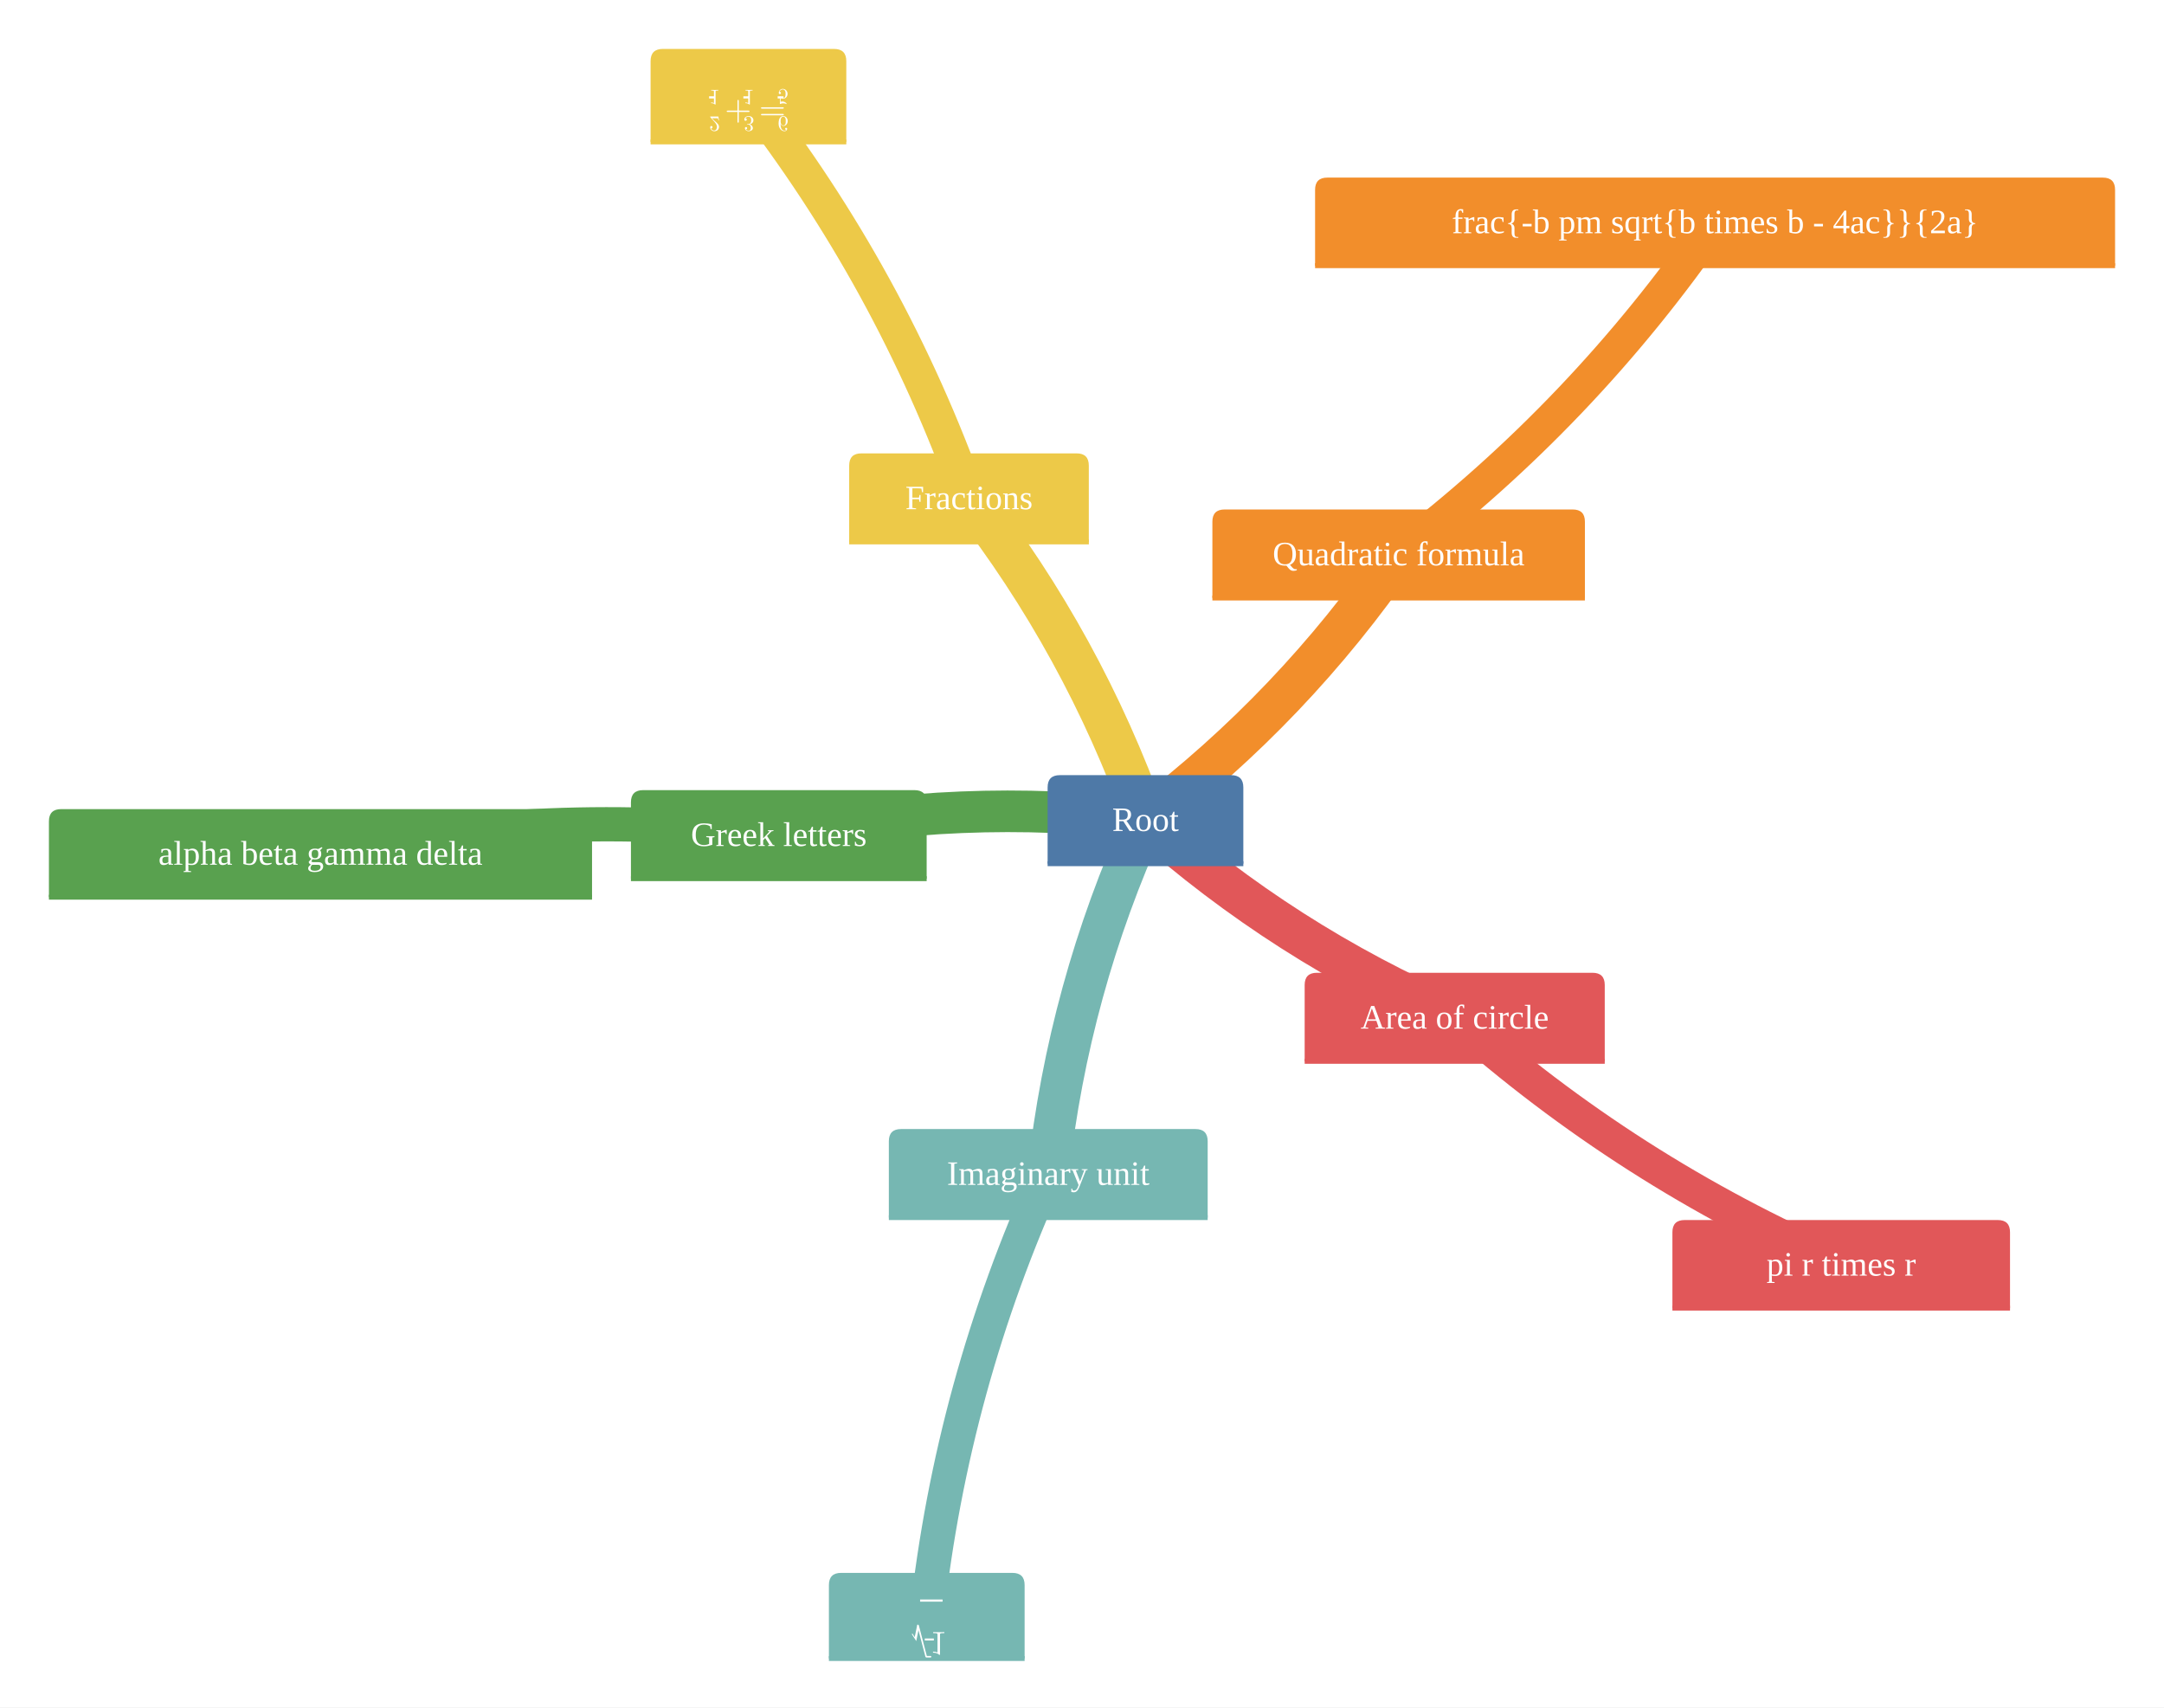
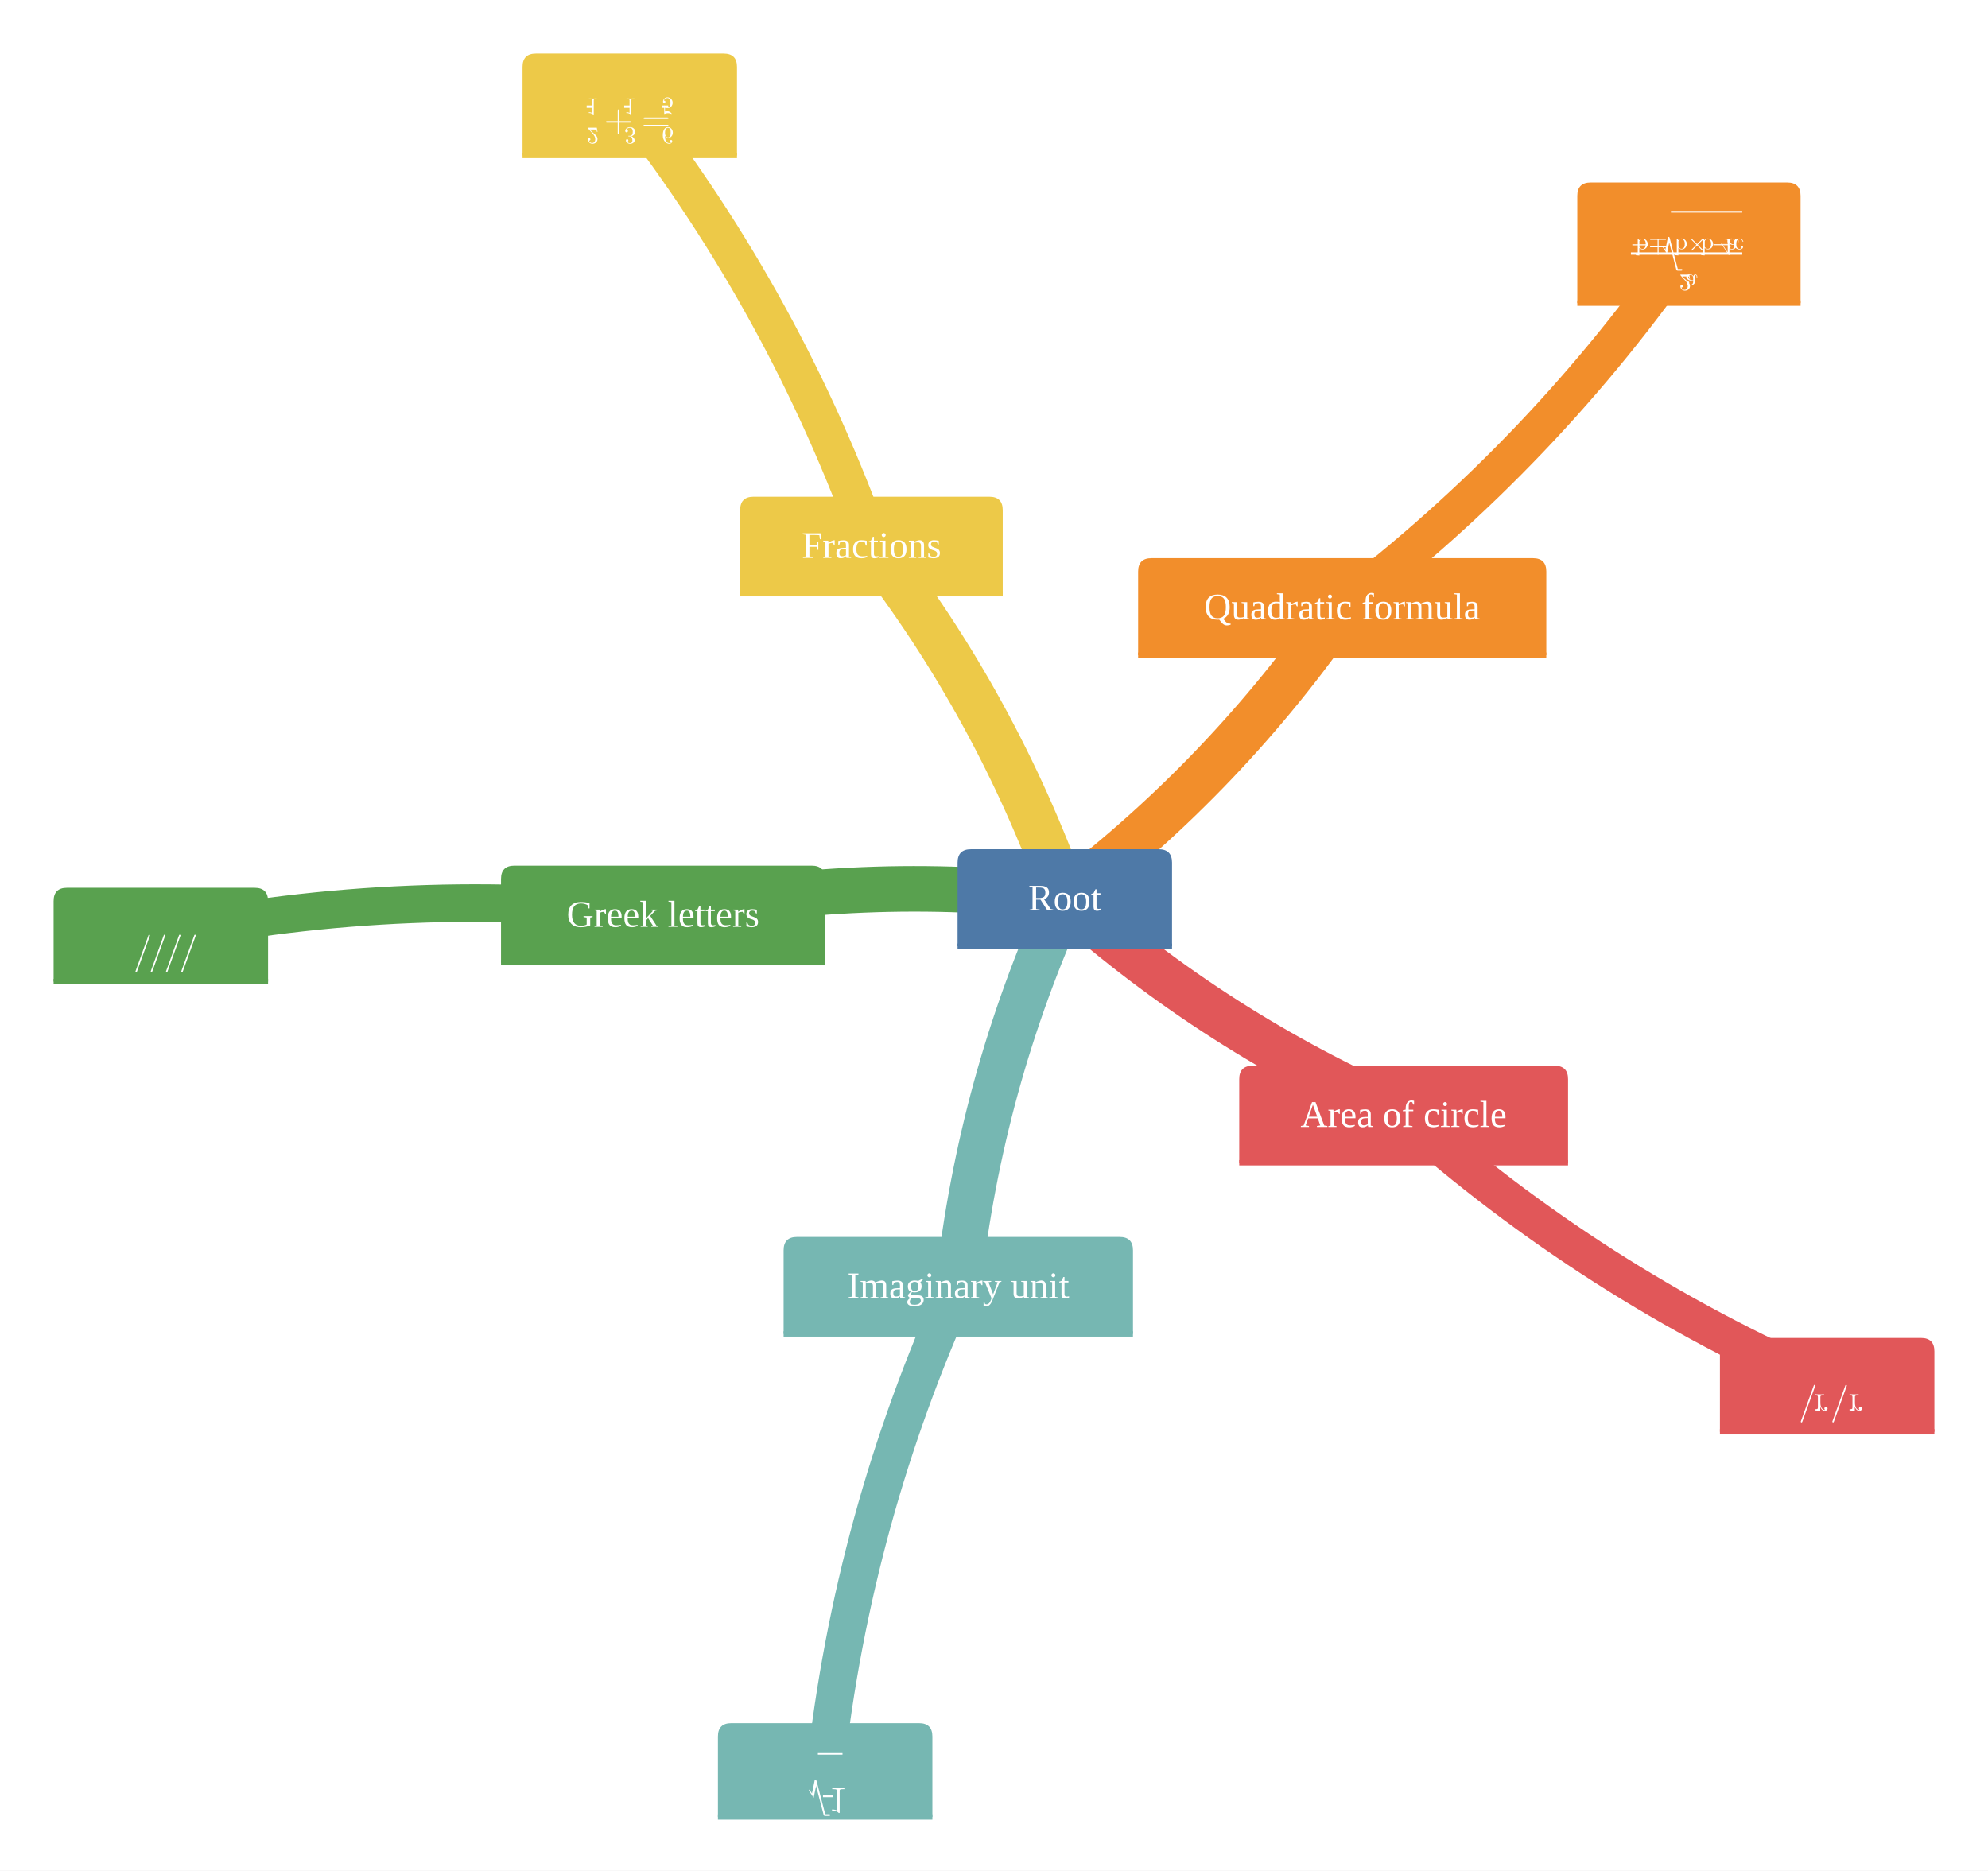
- <svg xmlns="http://www.w3.org/2000/svg" viewBox="0 0 884.55 697.86" role="graphics-document document" aria-roledescription="mindmap">
-   <rect x="0.00" y="0.00" width="884.55" height="697.86" style="fill:#fff;stroke:none" />
+ <svg xmlns="http://www.w3.org/2000/svg" viewBox="0 0 741.61 697.86" role="graphics-document document" aria-roledescription="mindmap">
+   <rect x="0.00" y="0.00" width="741.61" height="697.86" style="fill:#fff;stroke:none" />
  <g>
-     <path d="M468.22,334.92 Q528.65,288.90 571.70,226.33" style="stroke:#f28e2b;stroke-width:17;fill:none" />
-     <path d="M571.70,226.33 Q647.23,168.80 701.05,90.59" style="stroke:#f28e2b;stroke-width:14;fill:none" />
-     <path d="M468.22,334.92 Q524.96,385.41 594.62,415.69" style="stroke:#e15759;stroke-width:17;fill:none" />
-     <path d="M594.62,415.69 Q665.54,478.81 752.61,516.65" style="stroke:#e15759;stroke-width:14;fill:none" />
-     <path d="M468.22,334.92 Q436.78,404.06 428.48,479.56" style="stroke:#76b7b2;stroke-width:17;fill:none" />
-     <path d="M428.48,479.56 Q389.19,565.99 378.82,660.36" style="stroke:#76b7b2;stroke-width:14;fill:none" />
-     <path d="M468.22,334.92 Q392.79,325.99 318.34,341.04" style="stroke:#59a14f;stroke-width:17;fill:none" />
-     <path d="M318.34,341.04 Q224.06,329.89 131.00,348.70" style="stroke:#59a14f;stroke-width:14;fill:none" />
-     <path d="M468.22,334.92 Q442.67,263.39 396.09,203.40" style="stroke:#edc948;stroke-width:17;fill:none" />
-     <path d="M396.09,203.40 Q364.16,113.99 305.93,39.00" style="stroke:#edc948;stroke-width:14;fill:none" />
+     <path d="M397.22,334.92 Q457.65,288.90 500.70,226.33" style="stroke:#f28e2b;stroke-width:17;fill:none" />
+     <path d="M500.70,226.33 Q576.23,168.80 630.05,90.59" style="stroke:#f28e2b;stroke-width:14;fill:none" />
+     <path d="M397.22,334.92 Q453.96,385.41 523.62,415.69" style="stroke:#e15759;stroke-width:17;fill:none" />
+     <path d="M523.62,415.69 Q594.54,478.81 681.61,516.65" style="stroke:#e15759;stroke-width:14;fill:none" />
+     <path d="M397.22,334.92 Q365.78,404.06 357.48,479.56" style="stroke:#76b7b2;stroke-width:17;fill:none" />
+     <path d="M357.48,479.56 Q318.19,565.99 307.82,660.36" style="stroke:#76b7b2;stroke-width:14;fill:none" />
+     <path d="M397.22,334.92 Q321.79,325.99 247.34,341.04" style="stroke:#59a14f;stroke-width:17;fill:none" />
+     <path d="M247.34,341.04 Q153.06,329.89 60.00,348.70" style="stroke:#59a14f;stroke-width:14;fill:none" />
+     <path d="M397.22,334.92 Q371.67,263.39 325.09,203.40" style="stroke:#edc948;stroke-width:17;fill:none" />
+     <path d="M325.09,203.40 Q293.16,113.99 234.93,39.00" style="stroke:#edc948;stroke-width:14;fill:none" />
  </g>
  <g>
-     <g class="mindmap-node section-0" transform="translate(701.05,90.59)">
-       <path d="M-163.50 13.00 v-26.00 q0,-5.00 5.00,-5.00 h317.00 q5.00,0 5.00,5.00 v31.00 H-163.50 Z" style="fill:#f28e2b;stroke:none" />
-       <line x1="-163.50" y1="18.00" x2="163.50" y2="18.00" style="stroke:#f28e2b;stroke-width:2;fill:none" />
-       <text x="0.00" y="0.00" text-anchor="middle" dominant-baseline="central" style="fill:#fff;font-size:14px">frac{-b pm sqrt{b times b - 4ac}}{2a}</text>
+     <g class="mindmap-node section-0" transform="translate(630.05,90.59)">
+       <path d="M-41.65 17.50 v-35.00 q0,-5.00 5.00,-5.00 h73.29 q5.00,0 5.00,5.00 v40.00 H-41.65 Z" style="fill:#f28e2b;stroke:none" />
+       <line x1="-41.65" y1="22.50" x2="41.65" y2="22.50" style="stroke:#f28e2b;stroke-width:2;fill:none" />
+       <g transform="translate(-21.65,-12.50) scale(1.000)">
+         <path d="M6.484 13.250 C6.484 13.438 6.312 13.438 6.188 13.438 L0.797 13.438 C0.672 13.438 0.500 13.438 0.500 13.250 C0.500 13.063 0.672 13.063 0.812 13.063 L6.188 13.063 C6.312 13.063 6.484 13.063 6.484 13.250 Z" style="fill:#fff" />
+         <path d="M6.281 12.938 C6.281 14.094 5.406 14.985 4.375 14.985 C3.672 14.985 3.281 14.563 3.140 14.391 L3.140 17.250 L1.843 17.141 L1.843 16.875 C2.468 16.875 2.547 16.813 2.547 16.360 L2.547 11.000 L2.765 11.000 L3.093 11.563 C3.234 11.344 3.609 10.907 4.281 10.907 C5.343 10.907 6.281 11.782 6.281 12.938 Z M5.531 12.954 C5.531 12.625 5.515 12.079 5.250 11.672 C5.062 11.391 4.718 11.094 4.234 11.094 C3.828 11.094 3.515 11.313 3.297 11.641 C3.172 11.844 3.172 11.860 3.172 12.032 L3.172 13.875 C3.172 14.047 3.172 14.063 3.265 14.204 C3.625 14.704 4.109 14.782 4.328 14.782 C4.734 14.782 5.062 14.547 5.281 14.204 C5.515 13.829 5.531 13.329 5.531 12.954 Z" style="fill:#fff" />
+         <path d="M13.115 11.188 C13.115 11.360 12.943 11.360 12.818 11.360 L10.318 11.360 L10.318 13.813 L12.818 13.813 C12.943 13.813 13.115 13.813 13.115 14.000 C13.115 14.172 12.943 14.172 12.818 14.172 L10.318 14.172 L10.318 16.704 C10.318 16.829 10.318 17.000 10.130 17.000 C9.958 17.000 9.958 16.829 9.958 16.704 L9.958 14.172 L7.427 14.172 C7.302 14.172 7.130 14.172 7.130 14.000 C7.130 13.813 7.302 13.813 7.427 13.813 L9.958 13.813 L9.958 11.360 L7.427 11.360 C7.302 11.360 7.130 11.360 7.130 11.188 C7.130 11.000 7.302 11.000 7.427 11.000 L12.818 11.000 C12.943 11.000 13.115 11.000 13.115 11.188 Z" style="fill:#fff" />
+         <path d="M19.227 22.571 C19.227 22.837 18.993 22.884 18.805 22.884 L17.462 22.884 C16.930 22.884 16.930 22.525 16.837 22.087 L14.446 12.993 C14.399 12.790 14.321 12.587 14.290 12.400 L13.462 16.571 L11.837 14.071 L11.759 13.900 L11.962 13.665 L12.868 15.071 C12.915 14.665 13.040 14.275 13.102 13.868 L13.602 11.415 L13.774 10.556 C13.790 10.478 13.790 10.306 13.899 10.290 L14.040 10.290 C14.368 10.290 14.415 10.493 14.493 10.759 L15.071 13.009 L17.368 21.790 C17.415 21.962 17.477 22.118 17.493 22.275 L18.962 22.275 C19.102 22.290 19.227 22.431 19.227 22.571 Z" style="fill:#fff" />
+         <rect x="14.93" y="0.61" width="26.61" height="0.61" style="fill:#fff" />
+         <path d="M20.847 12.900 C20.847 14.056 19.972 14.947 18.941 14.947 C18.238 14.947 17.847 14.525 17.706 14.353 L17.706 17.212 L16.409 17.103 L16.409 16.837 C17.034 16.837 17.113 16.775 17.113 16.322 L17.113 10.963 L17.331 10.963 L17.659 11.525 C17.800 11.306 18.175 10.869 18.847 10.869 C19.909 10.869 20.847 11.744 20.847 12.900 Z M20.097 12.916 C20.097 12.588 20.081 12.041 19.816 11.634 C19.628 11.353 19.284 11.056 18.800 11.056 C18.394 11.056 18.081 11.275 17.863 11.603 C17.738 11.806 17.738 11.822 17.738 11.994 L17.738 13.838 C17.738 14.009 17.738 14.025 17.831 14.166 C18.191 14.666 18.675 14.744 18.894 14.744 C19.300 14.744 19.628 14.509 19.847 14.166 C20.081 13.791 20.097 13.291 20.097 12.916 Z" style="fill:#fff" />
+         <path d="M26.806 11.103 C26.931 11.228 26.821 11.338 26.727 11.431 L24.946 13.213 L26.727 14.994 C26.806 15.088 26.931 15.197 26.806 15.322 C26.681 15.447 26.556 15.338 26.477 15.244 L24.696 13.478 L22.915 15.259 C22.821 15.353 22.712 15.463 22.571 15.338 C22.446 15.213 22.571 15.088 22.665 14.994 L24.446 13.213 L22.665 11.431 C22.571 11.338 22.446 11.228 22.571 11.103 C22.712 10.978 22.821 11.088 22.915 11.181 L24.696 12.963 L26.477 11.181 C26.571 11.088 26.681 10.978 26.806 11.103 Z" style="fill:#fff" />
+         <path d="M30.653 12.900 C30.653 14.056 29.778 14.947 28.746 14.947 C28.043 14.947 27.653 14.525 27.512 14.353 L27.512 17.212 L26.215 17.103 L26.215 16.837 C26.840 16.837 26.918 16.775 26.918 16.322 L26.918 10.963 L27.137 10.963 L27.465 11.525 C27.606 11.306 27.981 10.869 28.653 10.869 C29.715 10.869 30.653 11.744 30.653 12.900 Z M29.903 12.916 C29.903 12.588 29.887 12.041 29.621 11.634 C29.434 11.353 29.090 11.056 28.606 11.056 C28.200 11.056 27.887 11.275 27.668 11.603 C27.543 11.806 27.543 11.822 27.543 11.994 L27.543 13.838 C27.543 14.009 27.543 14.025 27.637 14.166 C27.996 14.666 28.481 14.744 28.700 14.744 C29.106 14.744 29.434 14.509 29.653 14.166 C29.887 13.791 29.903 13.291 29.903 12.916 Z" style="fill:#fff" />
+         <path d="M36.704 13.213 C36.704 13.400 36.532 13.400 36.407 13.400 L31.016 13.400 C30.891 13.400 30.719 13.400 30.719 13.213 C30.719 13.025 30.891 13.025 31.032 13.025 L36.407 13.025 C36.532 13.025 36.704 13.025 36.704 13.213 Z" style="fill:#fff" />
+         <path d="M37.640 12.447 L37.640 12.728 L36.750 12.728 L36.750 16.822 C36.750 16.994 36.750 17.056 36.594 17.056 C36.515 17.056 36.500 17.056 36.422 16.947 L33.656 12.728 L33.656 12.447 L36.047 12.447 L36.047 11.666 C36.047 11.338 36.031 11.244 35.375 11.244 L35.172 11.244 L35.172 10.963 C35.547 10.994 36.015 10.994 36.390 10.994 C36.765 10.994 37.250 10.994 37.625 10.963 L37.625 11.244 L37.422 11.244 C36.765 11.244 36.750 11.338 36.750 11.666 L36.750 12.447 L37.640 12.447 Z M36.109 12.728 L33.906 12.728 L36.109 16.087 L36.109 12.728 Z" style="fill:#fff" />
+         <path d="M40.142 11.759 L40.142 12.275 L39.924 12.275 L39.924 11.759 C39.924 11.244 39.689 11.181 39.596 11.181 C39.299 11.181 39.267 11.588 39.267 11.634 L39.267 13.431 C39.267 13.822 39.267 14.166 38.939 14.494 C38.596 14.853 38.142 14.994 37.705 14.994 C36.971 14.994 36.346 14.572 36.346 13.978 C36.346 13.713 36.533 13.556 36.767 13.556 C37.017 13.556 37.174 13.728 37.174 13.963 C37.174 14.072 37.127 14.369 36.721 14.384 C36.955 14.697 37.408 14.791 37.689 14.791 C38.127 14.791 38.642 14.447 38.642 13.650 L38.642 13.306 C38.189 13.291 37.549 13.259 36.986 12.994 C36.314 12.681 36.080 12.213 36.080 11.822 C36.080 11.088 36.955 10.869 37.533 10.869 C38.127 10.869 38.533 11.228 38.705 11.650 C38.736 11.291 38.986 10.916 39.408 10.916 C39.596 10.916 40.142 11.041 40.142 11.759 Z M38.642 12.228 C38.642 11.369 38.002 11.056 37.596 11.056 C37.142 11.056 36.783 11.369 36.783 11.822 C36.783 12.322 37.158 13.072 38.642 13.119 L38.642 12.228 Z" style="fill:#fff" />
+         <path d="M41.926 12.041 C41.926 12.119 41.832 12.119 41.816 12.119 C41.722 12.119 41.707 12.088 41.691 12.041 C41.426 11.197 40.847 11.088 40.519 11.088 C40.035 11.088 39.238 11.478 39.238 12.931 C39.238 14.384 39.988 14.775 40.457 14.775 C40.535 14.775 41.113 14.759 41.426 14.431 C41.051 14.416 41.004 14.134 41.004 14.025 C41.004 13.791 41.160 13.603 41.410 13.603 C41.644 13.603 41.832 13.759 41.832 14.025 C41.832 14.650 41.144 14.994 40.457 14.994 C39.332 14.994 38.504 14.025 38.504 12.900 C38.504 11.759 39.394 10.869 40.426 10.869 C41.644 10.869 41.926 11.947 41.926 12.041 Z" style="fill:#fff" />
+         <rect x="0.00" y="16.08" width="41.54" height="0.88" style="fill:#fff" />
+         <path d="M22.047 25.909 L21.812 25.909 C21.766 25.643 21.703 25.252 21.625 25.112 C21.562 25.034 20.969 25.034 20.766 25.034 L19.141 25.034 L20.094 25.971 C21.500 27.205 22.047 27.690 22.047 28.596 C22.047 29.627 21.234 30.346 20.141 30.346 C19.109 30.346 18.453 29.518 18.453 28.705 C18.453 28.205 18.906 28.205 18.922 28.205 C19.078 28.205 19.391 28.315 19.391 28.690 C19.391 28.924 19.234 29.159 18.922 29.159 C18.844 29.159 18.828 29.159 18.797 29.143 C19.016 29.721 19.500 30.065 20.016 30.065 C20.828 30.065 21.219 29.330 21.219 28.596 C21.219 27.877 20.766 27.159 20.281 26.612 L18.547 24.674 C18.453 24.580 18.453 24.565 18.453 24.346 L21.781 24.346 L22.047 25.909 Z" style="fill:#fff" />
+         <path d="M24.736 25.143 L24.736 25.659 L24.518 25.659 L24.518 25.143 C24.518 24.627 24.283 24.565 24.189 24.565 C23.893 24.565 23.861 24.971 23.861 25.018 L23.861 26.815 C23.861 27.205 23.861 27.549 23.533 27.877 C23.189 28.237 22.736 28.377 22.299 28.377 C21.564 28.377 20.939 27.955 20.939 27.362 C20.939 27.096 21.127 26.940 21.361 26.940 C21.611 26.940 21.768 27.112 21.768 27.346 C21.768 27.455 21.721 27.752 21.314 27.768 C21.549 28.080 22.002 28.174 22.283 28.174 C22.721 28.174 23.236 27.830 23.236 27.034 L23.236 26.690 C22.783 26.674 22.143 26.643 21.580 26.377 C20.908 26.065 20.674 25.596 20.674 25.205 C20.674 24.471 21.549 24.252 22.127 24.252 C22.721 24.252 23.127 24.612 23.299 25.034 C23.330 24.674 23.580 24.299 24.002 24.299 C24.189 24.299 24.736 24.424 24.736 25.143 Z M23.236 25.612 C23.236 24.752 22.596 24.440 22.189 24.440 C21.736 24.440 21.377 24.752 21.377 25.205 C21.377 25.705 21.752 26.455 23.236 26.502 L23.236 25.612 Z" style="fill:#fff" />
+       </g>
    </g>
-     <g class="mindmap-node section-0" transform="translate(571.70,226.33)">
+     <g class="mindmap-node section-0" transform="translate(500.70,226.33)">
      <path d="M-76.13 13.09 v-26.19 q0,-5.00 5.00,-5.00 h142.27 q5.00,0 5.00,5.00 v31.19 H-76.13 Z" style="fill:#f28e2b;stroke:none" />
      <line x1="-76.13" y1="18.09" x2="76.13" y2="18.09" style="stroke:#f28e2b;stroke-width:2;fill:none" />
      <text x="0.00" y="0.00" text-anchor="middle" dominant-baseline="central" style="fill:#fff;font-size:14px">Quadratic formula</text>
    </g>
-     <g class="mindmap-node section-1" transform="translate(752.61,516.65)">
-       <path d="M-69.00 13.00 v-26.00 q0,-5.00 5.00,-5.00 h128.00 q5.00,0 5.00,5.00 v31.00 H-69.00 Z" style="fill:#e15759;stroke:none" />
-       <line x1="-69.00" y1="18.00" x2="69.00" y2="18.00" style="stroke:#e15759;stroke-width:2;fill:none" />
-       <text x="0.00" y="0.00" text-anchor="middle" dominant-baseline="central" style="fill:#fff;font-size:14px">pi r times r</text>
+     <g class="mindmap-node section-1" transform="translate(681.61,516.65)">
+       <path d="M-40.00 12.50 v-25.00 q0,-5.00 5.00,-5.00 h70.00 q5.00,0 5.00,5.00 v30.00 H-40.00 Z" style="fill:#e15759;stroke:none" />
+       <line x1="-40.00" y1="17.50" x2="40.00" y2="17.50" style="stroke:#e15759;stroke-width:2;fill:none" />
+       <g transform="translate(-10.63,-7.00) scale(1.000)">
+         <path d="M6.203 7.281 C6.203 7.281 6.203 7.344 6.125 7.531 L1.375 20.688 C1.312 20.844 1.266 21.000 1.062 21.000 C0.906 21.000 0.781 20.875 0.781 20.719 C0.781 20.719 0.781 20.656 0.859 20.469 L5.609 7.312 C5.672 7.156 5.719 7.000 5.922 7.000 C6.078 7.000 6.203 7.125 6.203 7.281 Z" style="fill:#fff" />
+         <path d="M10.788 15.828 C10.788 16.281 10.351 16.688 9.757 16.688 C8.726 16.688 8.226 15.750 8.038 15.141 L8.038 16.688 L6.085 16.531 L6.085 16.094 C7.069 16.094 7.179 16.000 7.179 15.312 L7.179 11.562 C7.179 10.938 7.022 10.938 6.085 10.938 L6.085 10.500 L7.679 10.547 C8.241 10.547 8.897 10.547 9.460 10.500 L9.460 10.938 L9.163 10.938 C8.132 10.938 8.101 11.094 8.101 11.594 L8.101 13.750 C8.101 15.141 8.694 16.375 9.757 16.375 C9.851 16.375 9.882 16.375 9.913 16.359 C9.866 16.359 9.585 16.188 9.585 15.812 C9.585 15.422 9.882 15.219 10.194 15.219 C10.444 15.219 10.788 15.391 10.788 15.828 Z" style="fill:#fff" />
+         <path d="M17.972 7.281 C17.972 7.281 17.972 7.344 17.894 7.531 L13.144 20.688 C13.081 20.844 13.034 21.000 12.831 21.000 C12.675 21.000 12.550 20.875 12.550 20.719 C12.550 20.719 12.550 20.656 12.628 20.469 L17.378 7.312 C17.441 7.156 17.488 7.000 17.691 7.000 C17.847 7.000 17.972 7.125 17.972 7.281 Z" style="fill:#fff" />
+         <path d="M23.675 15.828 C23.675 16.281 23.238 16.688 22.644 16.688 C21.613 16.688 21.113 15.750 20.925 15.141 L20.925 16.688 L18.972 16.531 L18.972 16.094 C19.956 16.094 20.066 16.000 20.066 15.312 L20.066 11.562 C20.066 10.938 19.910 10.938 18.972 10.938 L18.972 10.500 L20.566 10.547 C21.128 10.547 21.785 10.547 22.347 10.500 L22.347 10.938 L22.050 10.938 C21.019 10.938 20.988 11.094 20.988 11.594 L20.988 13.750 C20.988 15.141 21.581 16.375 22.644 16.375 C22.738 16.375 22.769 16.375 22.800 16.359 C22.753 16.359 22.472 16.188 22.472 15.812 C22.472 15.422 22.769 15.219 23.081 15.219 C23.331 15.219 23.675 15.391 23.675 15.828 Z" style="fill:#fff" />
+       </g>
    </g>
-     <g class="mindmap-node section-1" transform="translate(594.62,415.69)">
+     <g class="mindmap-node section-1" transform="translate(523.62,415.69)">
      <path d="M-61.33 13.09 v-26.19 q0,-5.00 5.00,-5.00 h112.66 q5.00,0 5.00,5.00 v31.19 H-61.33 Z" style="fill:#e15759;stroke:none" />
      <line x1="-61.33" y1="18.09" x2="61.33" y2="18.09" style="stroke:#e15759;stroke-width:2;fill:none" />
      <text x="0.00" y="0.00" text-anchor="middle" dominant-baseline="central" style="fill:#fff;font-size:14px">Area of circle</text>
    </g>
-     <g class="mindmap-node section-2" transform="translate(378.82,660.36)">
+     <g class="mindmap-node section-2" transform="translate(307.82,660.36)">
      <path d="M-40.00 12.50 v-25.00 q0,-5.00 5.00,-5.00 h70.00 q5.00,0 5.00,5.00 v30.00 H-40.00 Z" style="fill:#76b7b2;stroke:none" />
      <line x1="-40.00" y1="17.50" x2="40.00" y2="17.50" style="stroke:#76b7b2;stroke-width:2;fill:none" />
      <g transform="translate(-6.48,-7.50) scale(1.000)">
        <path d="M8.359 24.267 C8.359 24.548 8.094 24.595 7.906 24.595 L6.469 24.595 C5.906 24.595 5.906 24.204 5.797 23.736 L3.250 14.048 C3.203 13.845 3.125 13.611 3.094 13.408 L2.188 17.876 L0.469 15.204 L0.391 15.001 L0.609 14.767 L1.562 16.267 C1.609 15.845 1.750 15.408 1.828 14.970 L2.359 12.361 L2.531 11.454 C2.547 11.361 2.547 11.189 2.672 11.173 L2.812 11.173 C3.172 11.173 3.219 11.376 3.297 11.658 L3.922 14.064 L6.375 23.439 C6.422 23.611 6.484 23.767 6.500 23.954 L8.062 23.954 C8.219 23.970 8.359 24.111 8.359 24.267 Z" style="fill:#fff" />
        <rect x="3.76" y="0.88" width="9.19" height="0.88" style="fill:#fff" />
        <path d="M9.372 16.815 L9.372 17.628 L5.669 17.628 L5.669 16.815 L9.372 16.815 Z" style="fill:#fff" />
        <path d="M13.648 14.190 L13.648 14.628 L13.211 14.628 C11.945 14.628 11.898 14.784 11.898 15.299 L11.898 23.143 C11.898 23.487 11.898 23.518 11.586 23.518 C10.711 22.612 9.477 22.612 9.039 22.612 L9.039 22.190 C9.320 22.190 10.148 22.190 10.867 22.549 L10.867 15.299 C10.867 14.799 10.820 14.628 9.570 14.628 L9.117 14.628 L9.117 14.190 C9.602 14.237 10.820 14.237 11.383 14.237 C11.945 14.237 13.164 14.237 13.648 14.190 Z" style="fill:#fff" />
      </g>
    </g>
-     <g class="mindmap-node section-2" transform="translate(428.48,479.56)">
+     <g class="mindmap-node section-2" transform="translate(357.48,479.56)">
      <path d="M-65.16 13.09 v-26.19 q0,-5.00 5.00,-5.00 h120.33 q5.00,0 5.00,5.00 v31.19 H-65.16 Z" style="fill:#76b7b2;stroke:none" />
      <line x1="-65.16" y1="18.09" x2="65.16" y2="18.09" style="stroke:#76b7b2;stroke-width:2;fill:none" />
      <text x="0.00" y="0.00" text-anchor="middle" dominant-baseline="central" style="fill:#fff;font-size:14px">Imaginary unit</text>
    </g>
-     <g class="mindmap-node section-3" transform="translate(131.00,348.70)">
-       <path d="M-111.00 13.00 v-26.00 q0,-5.00 5.00,-5.00 h212.00 q5.00,0 5.00,5.00 v31.00 H-111.00 Z" style="fill:#59a14f;stroke:none" />
-       <line x1="-111.00" y1="18.00" x2="111.00" y2="18.00" style="stroke:#59a14f;stroke-width:2;fill:none" />
-       <text x="0.00" y="0.00" text-anchor="middle" dominant-baseline="central" style="fill:#fff;font-size:14px">alpha beta gamma delta</text>
+     <g class="mindmap-node section-3" transform="translate(60.00,348.70)">
+       <path d="M-40.00 12.50 v-25.00 q0,-5.00 5.00,-5.00 h70.00 q5.00,0 5.00,5.00 v30.00 H-40.00 Z" style="fill:#59a14f;stroke:none" />
+       <line x1="-40.00" y1="17.50" x2="40.00" y2="17.50" style="stroke:#59a14f;stroke-width:2;fill:none" />
+       <g transform="translate(-10.25,-7.00) scale(1.000)">
+         <path d="M6.203 7.281 C6.203 7.281 6.203 7.344 6.125 7.531 L1.375 20.688 C1.312 20.844 1.266 21.000 1.062 21.000 C0.906 21.000 0.781 20.875 0.781 20.719 C0.781 20.719 0.781 20.656 0.859 20.469 L5.609 7.312 C5.672 7.156 5.719 7.000 5.922 7.000 C6.078 7.000 6.203 7.125 6.203 7.281 Z" style="fill:#fff" />
+         <path d="M11.897 7.281 C11.897 7.281 11.897 7.344 11.819 7.531 L7.069 20.688 C7.007 20.844 6.960 21.000 6.757 21.000 C6.601 21.000 6.476 20.875 6.476 20.719 C6.476 20.719 6.476 20.656 6.554 20.469 L11.304 7.312 C11.366 7.156 11.413 7.000 11.616 7.000 C11.772 7.000 11.897 7.125 11.897 7.281 Z" style="fill:#fff" />
+         <path d="M17.592 7.281 C17.592 7.281 17.592 7.344 17.514 7.531 L12.764 20.688 C12.701 20.844 12.654 21.000 12.451 21.000 C12.295 21.000 12.170 20.875 12.170 20.719 C12.170 20.719 12.170 20.656 12.248 20.469 L16.998 7.312 C17.061 7.156 17.107 7.000 17.311 7.000 C17.467 7.000 17.592 7.125 17.592 7.281 Z" style="fill:#fff" />
+         <path d="M23.286 7.281 C23.286 7.281 23.286 7.344 23.208 7.531 L18.458 20.688 C18.396 20.844 18.349 21.000 18.146 21.000 C17.989 21.000 17.864 20.875 17.864 20.719 C17.864 20.719 17.864 20.656 17.942 20.469 L22.692 7.312 C22.755 7.156 22.802 7.000 23.005 7.000 C23.161 7.000 23.286 7.125 23.286 7.281 Z" style="fill:#fff" />
+       </g>
    </g>
-     <g class="mindmap-node section-3" transform="translate(318.34,341.04)">
+     <g class="mindmap-node section-3" transform="translate(247.34,341.04)">
      <path d="M-60.44 13.09 v-26.19 q0,-5.00 5.00,-5.00 h110.88 q5.00,0 5.00,5.00 v31.19 H-60.44 Z" style="fill:#59a14f;stroke:none" />
      <line x1="-60.44" y1="18.09" x2="60.44" y2="18.09" style="stroke:#59a14f;stroke-width:2;fill:none" />
      <text x="0.00" y="0.00" text-anchor="middle" dominant-baseline="central" style="fill:#fff;font-size:14px">Greek letters</text>
    </g>
-     <g class="mindmap-node section-4" transform="translate(305.93,39.00)">
+     <g class="mindmap-node section-4" transform="translate(234.93,39.00)">
      <path d="M-40.00 14.00 v-28.00 q0,-5.00 5.00,-5.00 h70.00 q5.00,0 5.00,5.00 v33.00 H-40.00 Z" style="fill:#edc948;stroke:none" />
      <line x1="-40.00" y1="19.00" x2="40.00" y2="19.00" style="stroke:#edc948;stroke-width:2;fill:none" />
      <g transform="translate(-16.08,-9.00) scale(1.000)">
        <path d="M3.766 6.738 L3.766 7.019 L3.484 7.019 C2.672 7.019 2.641 7.113 2.641 7.456 L2.641 12.503 C2.641 12.706 2.641 12.738 2.438 12.738 C1.875 12.159 1.094 12.159 0.797 12.159 L0.797 11.878 C0.984 11.878 1.516 11.878 1.984 12.113 L1.984 7.456 C1.984 7.128 1.953 7.019 1.141 7.019 L0.859 7.019 L0.859 6.738 C1.172 6.769 1.953 6.769 2.312 6.769 C2.672 6.769 3.453 6.769 3.766 6.738 Z" style="fill:#fff" />
        <rect x="0.00" y="9.36" width="2.39" height="0.88" style="fill:#fff" />
        <path d="M4.047 19.196 L3.812 19.196 C3.766 18.930 3.703 18.539 3.625 18.399 C3.562 18.321 2.969 18.321 2.766 18.321 L1.141 18.321 L2.094 19.258 C3.500 20.492 4.047 20.977 4.047 21.883 C4.047 22.914 3.234 23.633 2.141 23.633 C1.109 23.633 0.453 22.805 0.453 21.992 C0.453 21.492 0.906 21.492 0.922 21.492 C1.078 21.492 1.391 21.602 1.391 21.977 C1.391 22.211 1.234 22.446 0.922 22.446 C0.844 22.446 0.828 22.446 0.797 22.430 C1.016 23.008 1.500 23.352 2.016 23.352 C2.828 23.352 3.219 22.617 3.219 21.883 C3.219 21.164 2.766 20.446 2.281 19.899 L0.547 17.961 C0.453 17.867 0.453 17.852 0.453 17.633 L3.781 17.633 L4.047 19.196 Z" style="fill:#fff" />
        <path d="M16.513 15.488 C16.513 15.769 16.247 15.769 16.044 15.769 L12.138 15.769 L12.138 19.691 C12.138 19.878 12.138 20.144 11.872 20.144 C11.591 20.144 11.591 19.878 11.591 19.691 L11.591 15.769 L7.669 15.769 C7.466 15.769 7.200 15.769 7.200 15.488 C7.200 15.206 7.466 15.206 7.669 15.206 L11.591 15.206 L11.591 11.284 C11.591 11.097 11.591 10.831 11.872 10.831 C12.138 10.831 12.138 11.097 12.138 11.284 L12.138 15.206 L16.044 15.206 C16.247 15.206 16.513 15.206 16.513 15.488 Z" style="fill:#fff" />
        <path d="M17.779 6.738 L17.779 7.019 L17.498 7.019 C16.686 7.019 16.654 7.113 16.654 7.456 L16.654 12.503 C16.654 12.706 16.654 12.738 16.451 12.738 C15.889 12.159 15.107 12.159 14.811 12.159 L14.811 11.878 C14.998 11.878 15.529 11.878 15.998 12.113 L15.998 7.456 C15.998 7.128 15.967 7.019 15.154 7.019 L14.873 7.019 L14.873 6.738 C15.186 6.769 15.967 6.769 16.326 6.769 C16.686 6.769 17.467 6.769 17.779 6.738 Z" style="fill:#fff" />
        <rect x="14.01" y="9.36" width="2.39" height="0.88" style="fill:#fff" />
        <path d="M18.123 19.164 C18.123 19.914 17.561 20.617 16.623 20.805 C17.357 21.039 17.889 21.680 17.889 22.383 C17.889 23.117 17.092 23.633 16.232 23.633 C15.326 23.633 14.639 23.086 14.639 22.399 C14.639 22.102 14.826 21.930 15.092 21.930 C15.373 21.930 15.545 22.133 15.545 22.399 C15.545 22.852 15.123 22.852 14.998 22.852 C15.279 23.289 15.873 23.399 16.186 23.399 C16.561 23.399 17.061 23.211 17.061 22.399 C17.061 22.289 17.045 21.758 16.811 21.367 C16.529 20.930 16.232 20.914 15.998 20.899 C15.936 20.899 15.717 20.867 15.654 20.867 C15.576 20.867 15.514 20.852 15.514 20.758 C15.514 20.664 15.576 20.664 15.732 20.664 L16.123 20.664 C16.873 20.664 17.201 20.055 17.201 19.164 C17.201 17.946 16.576 17.680 16.186 17.680 C15.795 17.680 15.123 17.836 14.811 18.367 C15.123 18.321 15.404 18.524 15.404 18.867 C15.404 19.196 15.154 19.367 14.889 19.367 C14.686 19.367 14.389 19.242 14.389 18.852 C14.389 18.024 15.232 17.430 16.217 17.430 C17.311 17.430 18.123 18.258 18.123 19.164 Z" style="fill:#fff" />
        <path d="M30.526 16.847 C30.526 17.128 30.261 17.128 30.058 17.128 L21.683 17.128 C21.479 17.128 21.214 17.128 21.214 16.847 C21.214 16.566 21.479 16.566 21.698 16.566 L30.058 16.566 C30.261 16.566 30.526 16.566 30.526 16.847 Z M30.526 14.128 C30.526 14.409 30.261 14.409 30.058 14.409 L21.698 14.409 C21.479 14.409 21.214 14.409 21.214 14.128 C21.214 13.847 21.479 13.847 21.683 13.847 L30.058 13.847 C30.261 13.847 30.526 13.847 30.526 14.128 Z" style="fill:#fff" />
        <path d="M32.074 8.333 C32.074 9.396 31.324 10.302 30.355 10.302 C29.934 10.302 29.543 10.161 29.215 9.849 L29.215 11.599 C29.402 11.536 29.699 11.474 29.980 11.474 C31.090 11.474 31.715 12.302 31.715 12.411 C31.715 12.474 31.684 12.521 31.621 12.521 C31.621 12.521 31.605 12.521 31.559 12.489 C31.371 12.411 30.934 12.224 30.324 12.224 C29.965 12.224 29.559 12.286 29.137 12.474 C29.059 12.505 29.027 12.505 29.027 12.505 C28.934 12.505 28.934 12.427 28.934 12.286 L28.934 9.630 C28.934 9.458 28.934 9.396 29.059 9.396 C29.121 9.396 29.137 9.411 29.184 9.474 C29.277 9.614 29.605 10.099 30.340 10.099 C30.809 10.099 31.027 9.692 31.105 9.521 C31.246 9.192 31.262 8.849 31.262 8.396 C31.262 8.083 31.262 7.536 31.059 7.161 C30.840 6.802 30.496 6.567 30.090 6.567 C29.434 6.567 28.918 7.052 28.762 7.583 C28.793 7.567 28.824 7.567 28.918 7.567 C29.215 7.567 29.371 7.786 29.371 8.005 C29.371 8.224 29.215 8.442 28.918 8.442 C28.793 8.442 28.480 8.380 28.480 7.974 C28.480 7.192 29.105 6.317 30.105 6.317 C31.152 6.317 32.074 7.192 32.074 8.333 Z" style="fill:#fff" />
        <rect x="28.03" y="9.36" width="2.39" height="0.88" style="fill:#fff" />
        <path d="M32.137 19.477 C32.137 20.617 31.340 21.477 30.340 21.477 C29.730 21.477 29.402 21.024 29.215 20.586 L29.215 20.805 C29.215 23.071 30.324 23.399 30.793 23.399 C31.012 23.399 31.387 23.352 31.590 23.039 C31.449 23.039 31.090 23.039 31.090 22.633 C31.090 22.352 31.309 22.227 31.496 22.227 C31.652 22.227 31.918 22.305 31.918 22.649 C31.918 23.196 31.512 23.633 30.777 23.633 C29.621 23.633 28.402 22.461 28.402 20.477 C28.402 18.071 29.449 17.430 30.293 17.430 C31.293 17.430 32.137 18.274 32.137 19.477 Z M31.324 19.477 C31.324 19.039 31.324 18.602 31.184 18.274 C30.902 17.727 30.496 17.680 30.293 17.680 C29.715 17.680 29.449 18.227 29.402 18.367 C29.230 18.789 29.230 19.508 29.230 19.664 C29.230 20.367 29.527 21.274 30.324 21.274 C30.480 21.274 30.887 21.274 31.168 20.711 C31.324 20.383 31.324 19.914 31.324 19.477 Z" style="fill:#fff" />
      </g>
    </g>
-     <g class="mindmap-node section-4" transform="translate(396.09,203.40)">
+     <g class="mindmap-node section-4" transform="translate(325.09,203.40)">
      <path d="M-48.98 13.09 v-26.19 q0,-5.00 5.00,-5.00 h87.95 q5.00,0 5.00,5.00 v31.19 H-48.98 Z" style="fill:#edc948;stroke:none" />
      <line x1="-48.98" y1="18.09" x2="48.98" y2="18.09" style="stroke:#edc948;stroke-width:2;fill:none" />
      <text x="0.00" y="0.00" text-anchor="middle" dominant-baseline="central" style="fill:#fff;font-size:14px">Fractions</text>
    </g>
-     <g class="mindmap-node section-root" transform="translate(468.22,334.92)">
+     <g class="mindmap-node section-root" transform="translate(397.22,334.92)">
      <path d="M-40.00 13.09 v-26.19 q0,-5.00 5.00,-5.00 h70.00 q5.00,0 5.00,5.00 v31.19 H-40.00 Z" style="fill:#4e79a7;stroke:none" />
      <line x1="-40.00" y1="18.09" x2="40.00" y2="18.09" style="stroke:#4e79a7;stroke-width:2;fill:none" />
      <text x="0.00" y="0.00" text-anchor="middle" dominant-baseline="central" style="fill:#fff;font-size:14px">Root</text>
    </g>
  </g>
</svg>
